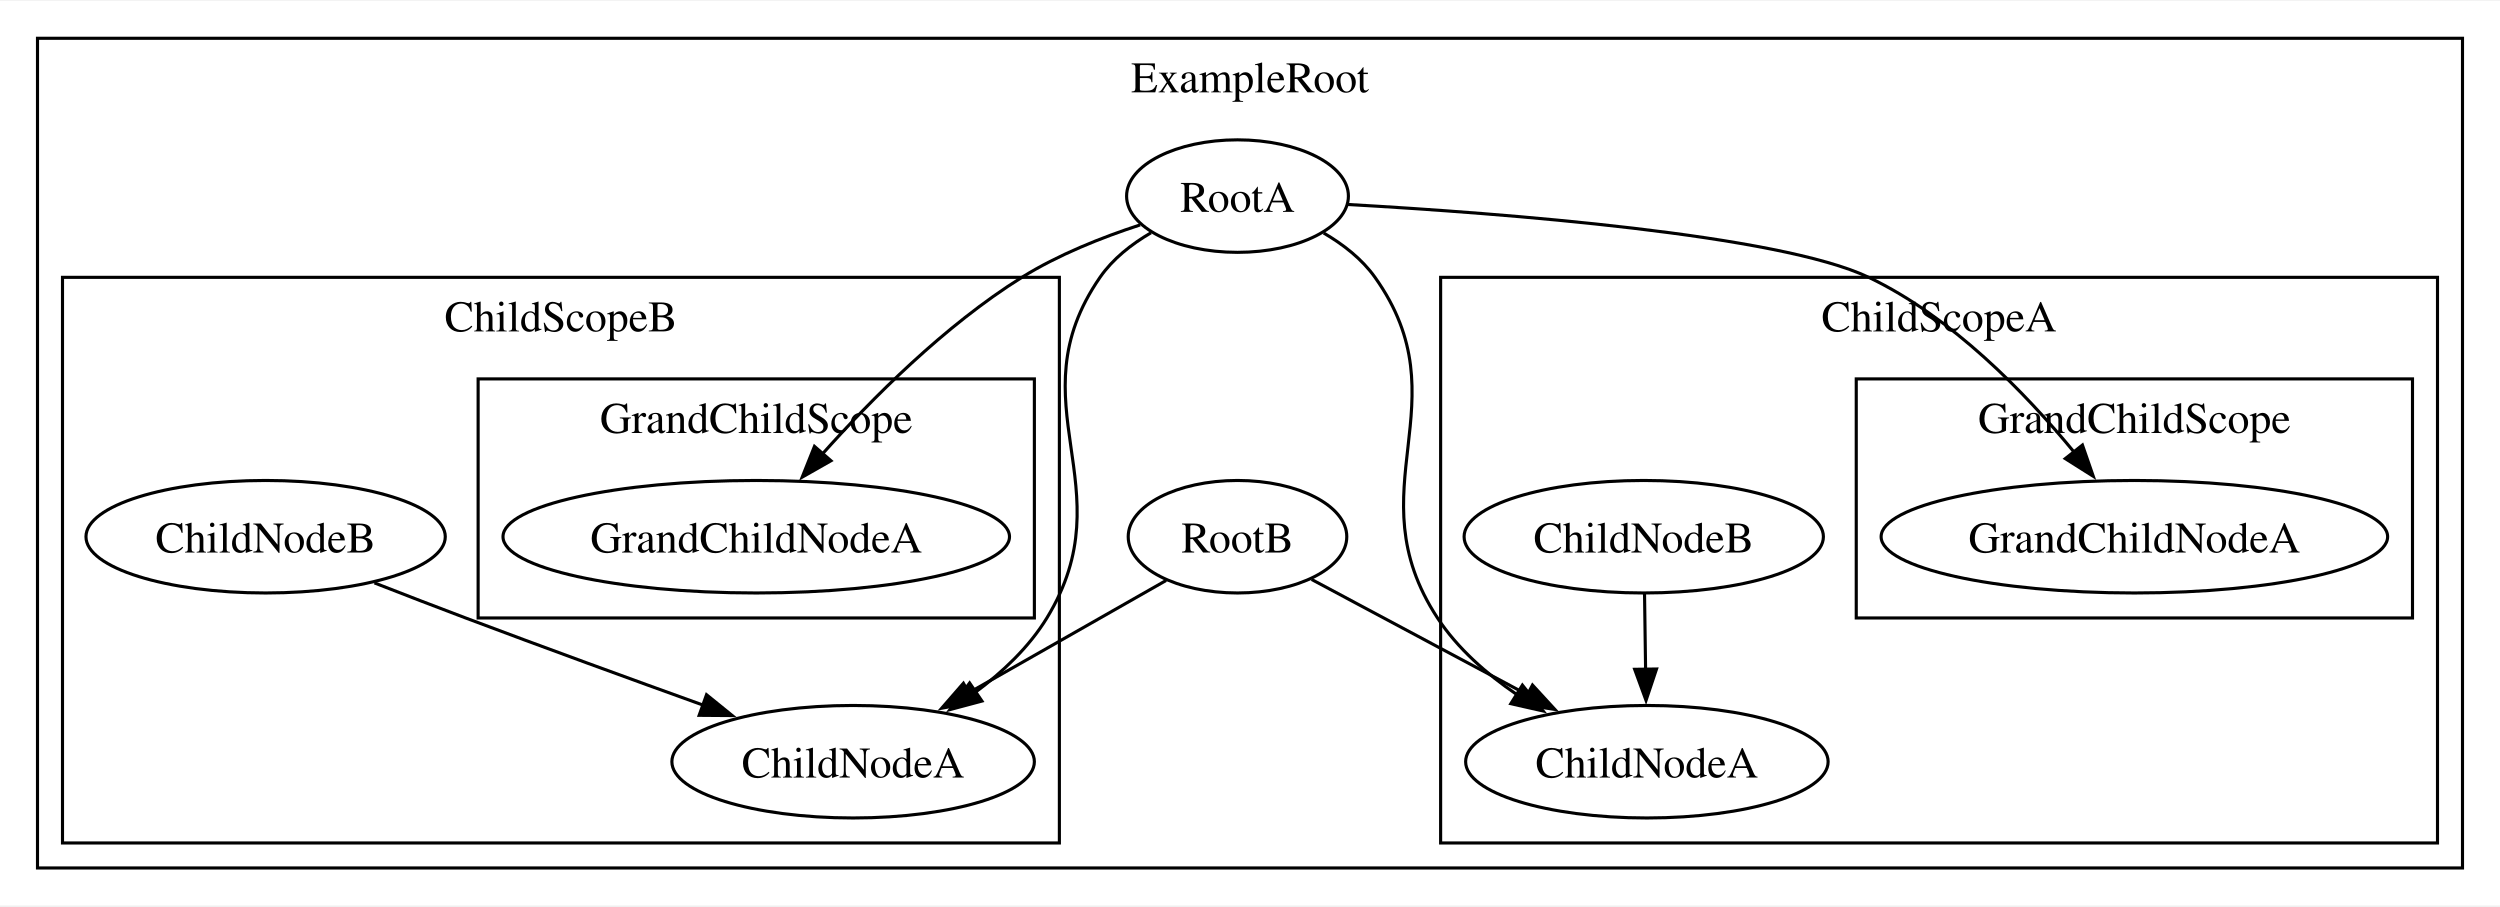
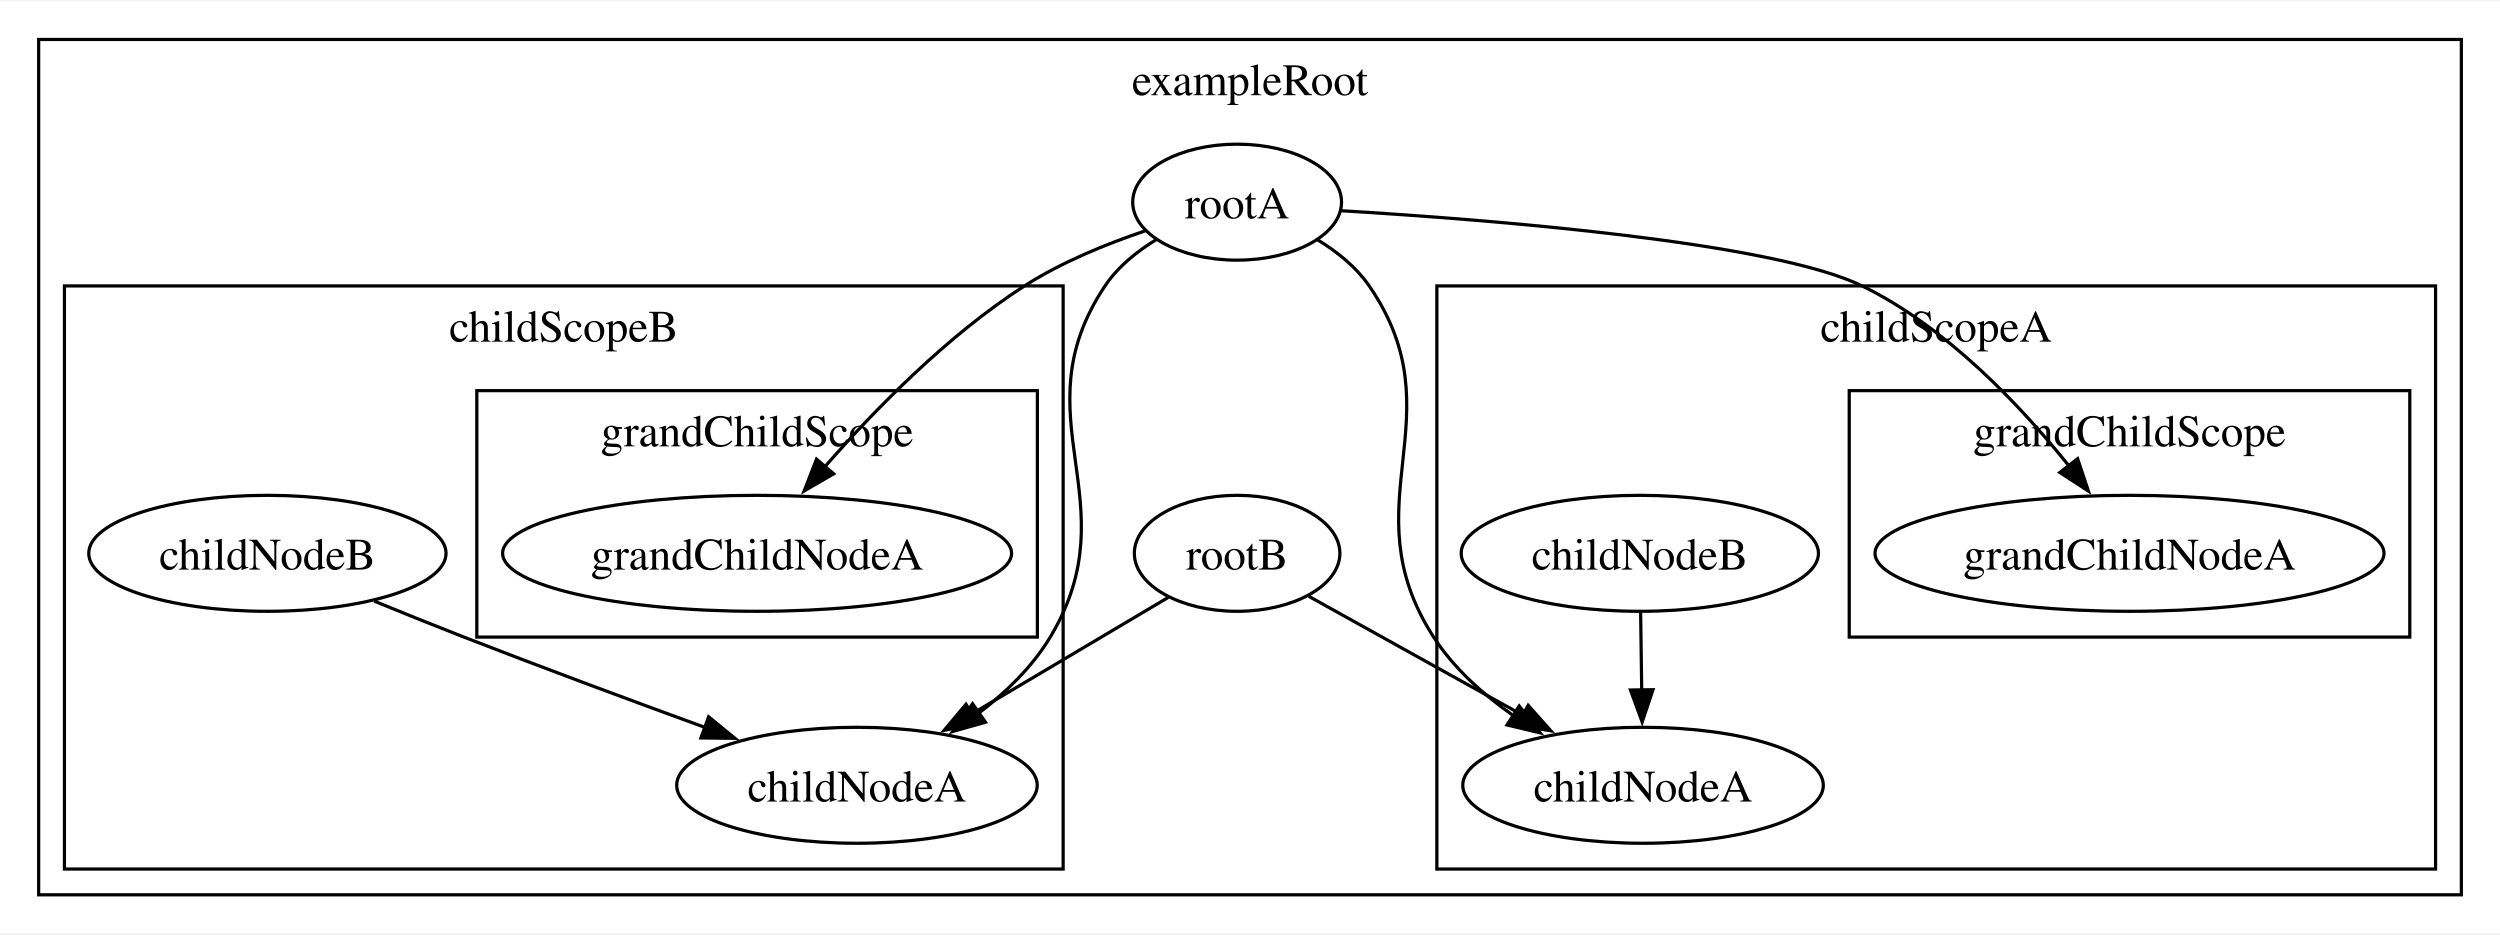
- <svg xmlns="http://www.w3.org/2000/svg" width="800pt" height="290pt" viewBox="0.00 0.00 800.00 289.50">
+ <svg xmlns="http://www.w3.org/2000/svg" width="776pt" height="290pt" viewBox="0.00 0.00 776.00 289.50">
  <g id="graph0" class="graph" transform="scale(1 1) rotate(0) translate(4 285.5)">
-     <polygon fill="white" stroke="none" points="-4,4 -4,-285.5 796,-285.5 796,4 -4,4" />
+     <polygon fill="white" stroke="none" points="-4,4 -4,-285.5 772,-285.5 772,4 -4,4" />
    <g id="clust1" class="cluster">
-       <polygon fill="none" stroke="black" points="8,-8 8,-273.5 784,-273.5 784,-8 8,-8" />
-       <text text-anchor="middle" x="396" y="-256.2" font-family="Times,serif" font-size="14.00">ExampleRoot</text>
+       <polygon fill="none" stroke="black" points="8,-8 8,-273.5 760,-273.5 760,-8 8,-8" />
+       <text text-anchor="middle" x="384" y="-256.2" font-family="Times,serif" font-size="14.00">exampleRoot</text>
    </g>
    <g id="clust2" class="cluster">
-       <polygon fill="none" stroke="black" points="457,-16 457,-197 776,-197 776,-16 457,-16" />
-       <text text-anchor="middle" x="616.5" y="-179.7" font-family="Times,serif" font-size="14.00">ChildScopeA</text>
+       <polygon fill="none" stroke="black" points="442,-16 442,-197 752,-197 752,-16 442,-16" />
+       <text text-anchor="middle" x="597" y="-179.7" font-family="Times,serif" font-size="14.00">childScopeA</text>
    </g>
    <g id="clust3" class="cluster">
-       <polygon fill="none" stroke="black" points="590,-88 590,-164.5 768,-164.5 768,-88 590,-88" />
-       <text text-anchor="middle" x="679" y="-147.2" font-family="Times,serif" font-size="14.00">GrandChildScope</text>
+       <polygon fill="none" stroke="black" points="570,-88 570,-164.5 744,-164.5 744,-88 570,-88" />
+       <text text-anchor="middle" x="657" y="-147.2" font-family="Times,serif" font-size="14.00">grandChildScope</text>
    </g>
    <g id="clust4" class="cluster">
-       <polygon fill="none" stroke="black" points="16,-16 16,-197 335,-197 335,-16 16,-16" />
-       <text text-anchor="middle" x="175.5" y="-179.7" font-family="Times,serif" font-size="14.00">ChildScopeB</text>
+       <polygon fill="none" stroke="black" points="16,-16 16,-197 326,-197 326,-16 16,-16" />
+       <text text-anchor="middle" x="171" y="-179.7" font-family="Times,serif" font-size="14.00">childScopeB</text>
    </g>
    <g id="clust5" class="cluster">
-       <polygon fill="none" stroke="black" points="149,-88 149,-164.5 327,-164.5 327,-88 149,-88" />
-       <text text-anchor="middle" x="238" y="-147.2" font-family="Times,serif" font-size="14.00">GrandChildScope</text>
+       <polygon fill="none" stroke="black" points="144,-88 144,-164.5 318,-164.5 318,-88 144,-88" />
+       <text text-anchor="middle" x="231" y="-147.2" font-family="Times,serif" font-size="14.00">grandChildScope</text>
    </g>
    <g id="node1" class="node">
-       <ellipse fill="none" stroke="black" cx="679" cy="-114" rx="81.04" ry="18" />
-       <text text-anchor="middle" x="679" y="-108.95" font-family="Times,serif" font-size="14.00">GrandChildNodeA</text>
+       <ellipse fill="none" stroke="black" cx="657" cy="-114" rx="78.99" ry="18" />
+       <text text-anchor="middle" x="657" y="-108.95" font-family="Times,serif" font-size="14.00">grandChildNodeA</text>
    </g>
    <g id="node2" class="node">
-       <ellipse fill="none" stroke="black" cx="523" cy="-42" rx="58" ry="18" />
-       <text text-anchor="middle" x="523" y="-36.95" font-family="Times,serif" font-size="14.00">ChildNodeA</text>
+       <ellipse fill="none" stroke="black" cx="506" cy="-42" rx="55.96" ry="18" />
+       <text text-anchor="middle" x="506" y="-36.95" font-family="Times,serif" font-size="14.00">childNodeA</text>
    </g>
    <g id="node3" class="node">
-       <ellipse fill="none" stroke="black" cx="522" cy="-114" rx="57.49" ry="18" />
-       <text text-anchor="middle" x="522" y="-108.95" font-family="Times,serif" font-size="14.00">ChildNodeB</text>
+       <ellipse fill="none" stroke="black" cx="505" cy="-114" rx="55.45" ry="18" />
+       <text text-anchor="middle" x="505" y="-108.95" font-family="Times,serif" font-size="14.00">childNodeB</text>
    </g>
    <g id="edge7" class="edge">
-       <path fill="none" stroke="black" d="M522.25,-95.7C522.35,-88.41 522.48,-79.73 522.59,-71.54" />
-       <polygon fill="black" stroke="black" points="526.09,-71.67 522.73,-61.62 519.09,-71.57 526.09,-71.67" />
+       <path fill="none" stroke="black" d="M505.25,-95.7C505.35,-88.41 505.48,-79.73 505.59,-71.54" />
+       <polygon fill="black" stroke="black" points="509.09,-71.67 505.73,-61.62 502.09,-71.57 509.09,-71.67" />
    </g>
    <g id="node4" class="node">
-       <ellipse fill="none" stroke="black" cx="238" cy="-114" rx="81.04" ry="18" />
-       <text text-anchor="middle" x="238" y="-108.95" font-family="Times,serif" font-size="14.00">GrandChildNodeA</text>
+       <ellipse fill="none" stroke="black" cx="231" cy="-114" rx="78.99" ry="18" />
+       <text text-anchor="middle" x="231" y="-108.95" font-family="Times,serif" font-size="14.00">grandChildNodeA</text>
    </g>
    <g id="node5" class="node">
-       <ellipse fill="none" stroke="black" cx="269" cy="-42" rx="58" ry="18" />
-       <text text-anchor="middle" x="269" y="-36.95" font-family="Times,serif" font-size="14.00">ChildNodeA</text>
+       <ellipse fill="none" stroke="black" cx="262" cy="-42" rx="55.96" ry="18" />
+       <text text-anchor="middle" x="262" y="-36.95" font-family="Times,serif" font-size="14.00">childNodeA</text>
    </g>
    <g id="node6" class="node">
-       <ellipse fill="none" stroke="black" cx="81" cy="-114" rx="57.49" ry="18" />
-       <text text-anchor="middle" x="81" y="-108.95" font-family="Times,serif" font-size="14.00">ChildNodeB</text>
+       <ellipse fill="none" stroke="black" cx="79" cy="-114" rx="55.45" ry="18" />
+       <text text-anchor="middle" x="79" y="-108.95" font-family="Times,serif" font-size="14.00">childNodeB</text>
    </g>
    <g id="edge8" class="edge">
-       <path fill="none" stroke="black" d="M115.82,-99.22C125.27,-95.53 135.51,-91.57 145,-88 170.07,-78.56 198.12,-68.35 221.19,-60.04" />
-       <polygon fill="black" stroke="black" points="222.09,-63.44 230.32,-56.77 219.73,-56.85 222.09,-63.44" />
+       <path fill="none" stroke="black" d="M112.16,-99.16C121.16,-95.47 130.93,-91.53 140,-88 164.59,-78.43 192.15,-68.22 214.85,-59.95" />
+       <polygon fill="black" stroke="black" points="215.95,-63.27 224.15,-56.57 213.56,-56.69 215.95,-63.27" />
    </g>
    <g id="node7" class="node">
-       <ellipse fill="none" stroke="black" cx="392" cy="-223" rx="35.49" ry="18" />
-       <text text-anchor="middle" x="392" y="-217.95" font-family="Times,serif" font-size="14.00">RootA</text>
+       <ellipse fill="none" stroke="black" cx="380" cy="-223" rx="32.41" ry="18" />
+       <text text-anchor="middle" x="380" y="-217.95" font-family="Times,serif" font-size="14.00">rootA</text>
    </g>
    <g id="edge2" class="edge">
-       <path fill="none" stroke="black" d="M427.25,-220.32C477.09,-217.49 565.3,-210.7 594,-197 620.6,-184.31 644.12,-160.02 659.64,-141.16" />
-       <polygon fill="black" stroke="black" points="662.38,-143.34 665.85,-133.33 656.89,-138.99 662.38,-143.34" />
+       <path fill="none" stroke="black" d="M412.3,-220.34C459.89,-217.47 546.22,-210.55 574,-197 600.17,-184.24 623.11,-159.96 638.21,-141.12" />
+       <polygon fill="black" stroke="black" points="640.89,-143.37 644.24,-133.32 635.35,-139.09 640.89,-143.37" />
    </g>
    <g id="edge1" class="edge">
-       <path fill="none" stroke="black" d="M419.57,-211.19C425.81,-207.55 431.83,-202.87 436,-197 464.53,-156.85 428.99,-129.19 456,-88 462.4,-78.25 471.72,-70.08 481.39,-63.49" />
-       <polygon fill="black" stroke="black" points="483.17,-66.51 489.79,-58.24 479.46,-60.57 483.17,-66.51" />
+       <path fill="none" stroke="black" d="M404.85,-211.38C410.98,-207.67 416.94,-202.91 421,-197 448.91,-156.42 414.28,-129.38 441,-88 447.25,-78.31 456.4,-70.14 465.87,-63.53" />
+       <polygon fill="black" stroke="black" points="467.56,-66.61 474.08,-58.26 463.77,-60.72 467.56,-66.61" />
    </g>
    <g id="edge4" class="edge">
-       <path fill="none" stroke="black" d="M360.84,-213.78C348.52,-209.76 334.57,-204.21 323,-197 298.33,-181.62 274.91,-158.12 258.93,-140.21" />
-       <polygon fill="black" stroke="black" points="261.91,-138.31 252.7,-133.07 256.63,-142.91 261.91,-138.31" />
+       <path fill="none" stroke="black" d="M351.48,-214.1C339.37,-210.02 325.45,-204.35 314,-197 290.19,-181.72 267.66,-158.71 252.1,-140.95" />
+       <polygon fill="black" stroke="black" points="254.77,-138.68 245.61,-133.36 249.45,-143.23 254.77,-138.68" />
    </g>
    <g id="edge3" class="edge">
-       <path fill="none" stroke="black" d="M364.33,-211.27C358.08,-207.62 352.09,-202.93 348,-197 320.14,-156.66 356.58,-129.83 331,-88 325.28,-78.65 316.83,-70.66 307.98,-64.12" />
-       <polygon fill="black" stroke="black" points="310.22,-61.41 299.98,-58.68 306.28,-67.2 310.22,-61.41" />
+       <path fill="none" stroke="black" d="M355.04,-211.46C348.92,-207.74 342.98,-202.96 339,-197 311.76,-156.23 347.25,-130.03 322,-88 316.48,-78.82 308.32,-70.89 299.78,-64.36" />
+       <polygon fill="black" stroke="black" points="301.9,-61.58 291.71,-58.7 297.88,-67.31 301.9,-61.58" />
    </g>
    <g id="node8" class="node">
-       <ellipse fill="none" stroke="black" cx="392" cy="-114" rx="34.97" ry="18" />
-       <text text-anchor="middle" x="392" y="-108.95" font-family="Times,serif" font-size="14.00">RootB</text>
+       <ellipse fill="none" stroke="black" cx="380" cy="-114" rx="31.9" ry="18" />
+       <text text-anchor="middle" x="380" y="-108.95" font-family="Times,serif" font-size="14.00">rootB</text>
    </g>
    <g id="edge5" class="edge">
-       <path fill="none" stroke="black" d="M415.72,-100.32C435.03,-90.01 462.66,-75.24 485.04,-63.29" />
-       <polygon fill="black" stroke="black" points="486.4,-66.53 493.57,-58.73 483.1,-60.35 486.4,-66.53" />
+       <path fill="none" stroke="black" d="M402.24,-100.65C420.66,-90.41 447.22,-75.66 468.86,-63.63" />
+       <polygon fill="black" stroke="black" points="470.35,-66.81 477.4,-58.89 466.95,-60.69 470.35,-66.81" />
    </g>
    <g id="edge6" class="edge">
-       <path fill="none" stroke="black" d="M369.15,-100C351.44,-89.92 326.54,-75.75 306,-64.05" />
-       <polygon fill="black" stroke="black" points="307.75,-61.03 297.33,-59.12 304.29,-67.11 307.75,-61.03" />
+       <path fill="none" stroke="black" d="M358.63,-100.32C341.59,-90.21 317.35,-75.83 297.41,-64.01" />
+       <polygon fill="black" stroke="black" points="299.42,-61.13 289.04,-59.04 295.85,-67.15 299.42,-61.13" />
    </g>
  </g>
</svg>
